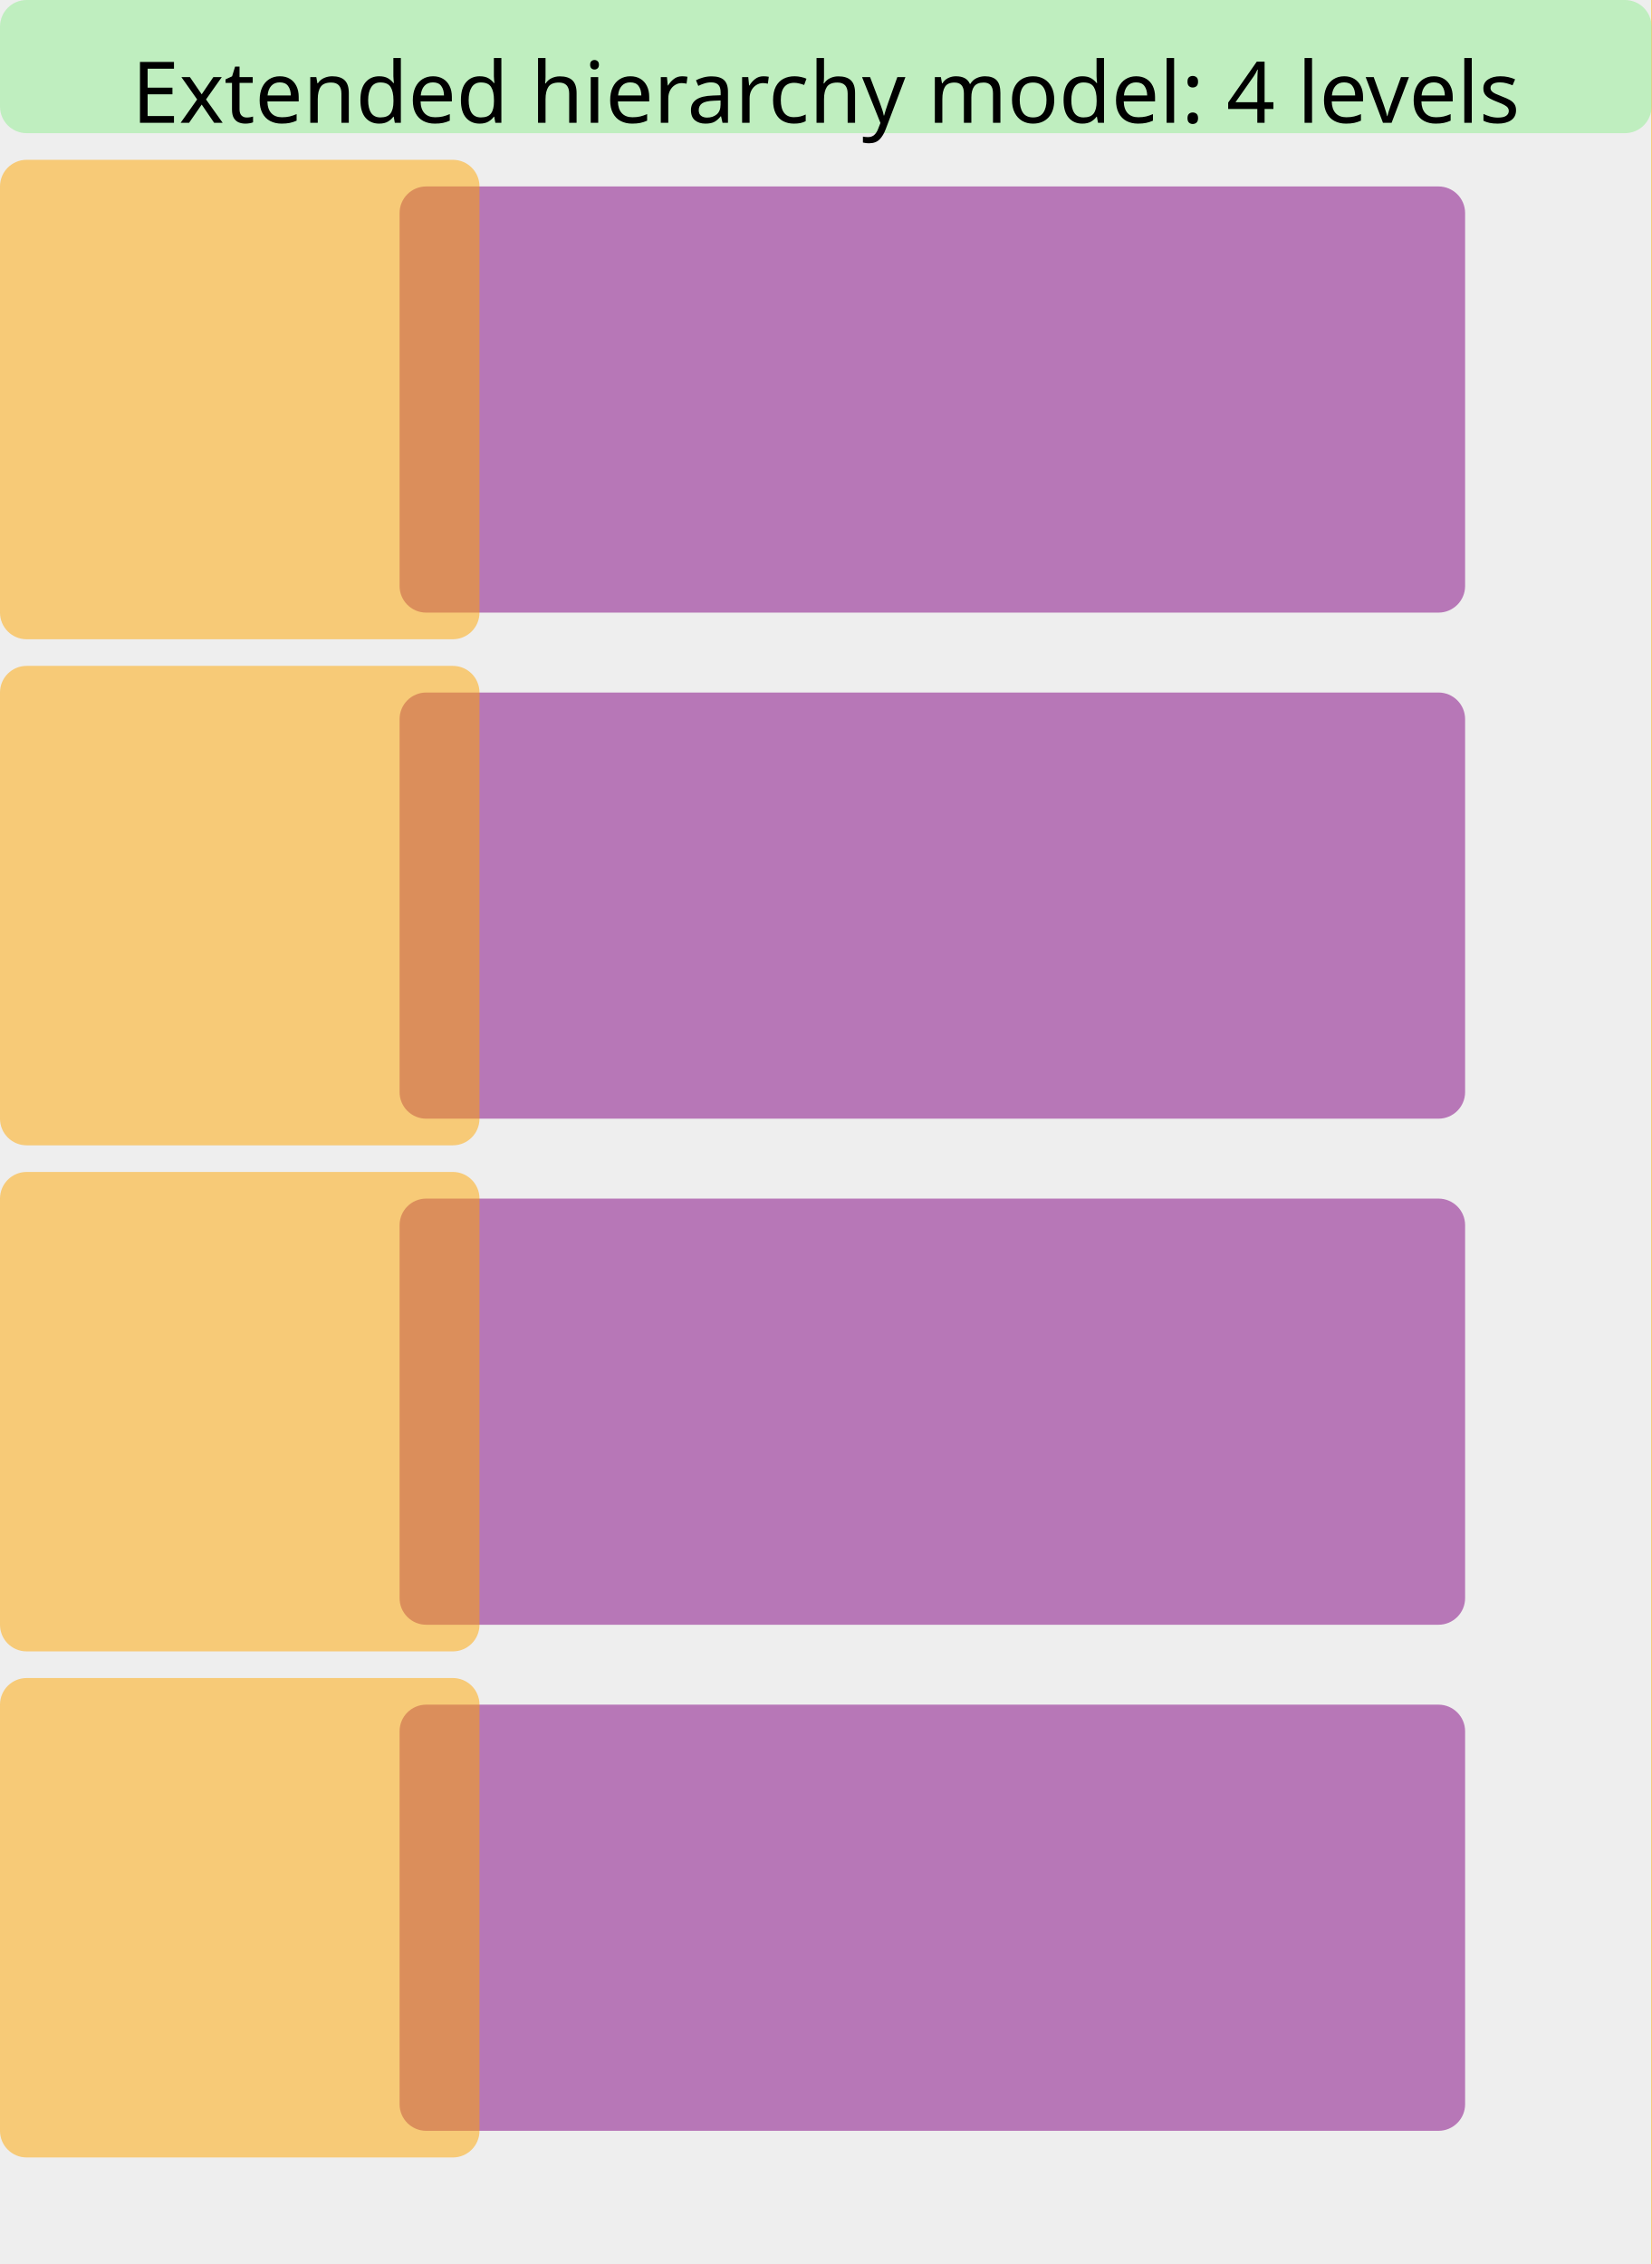
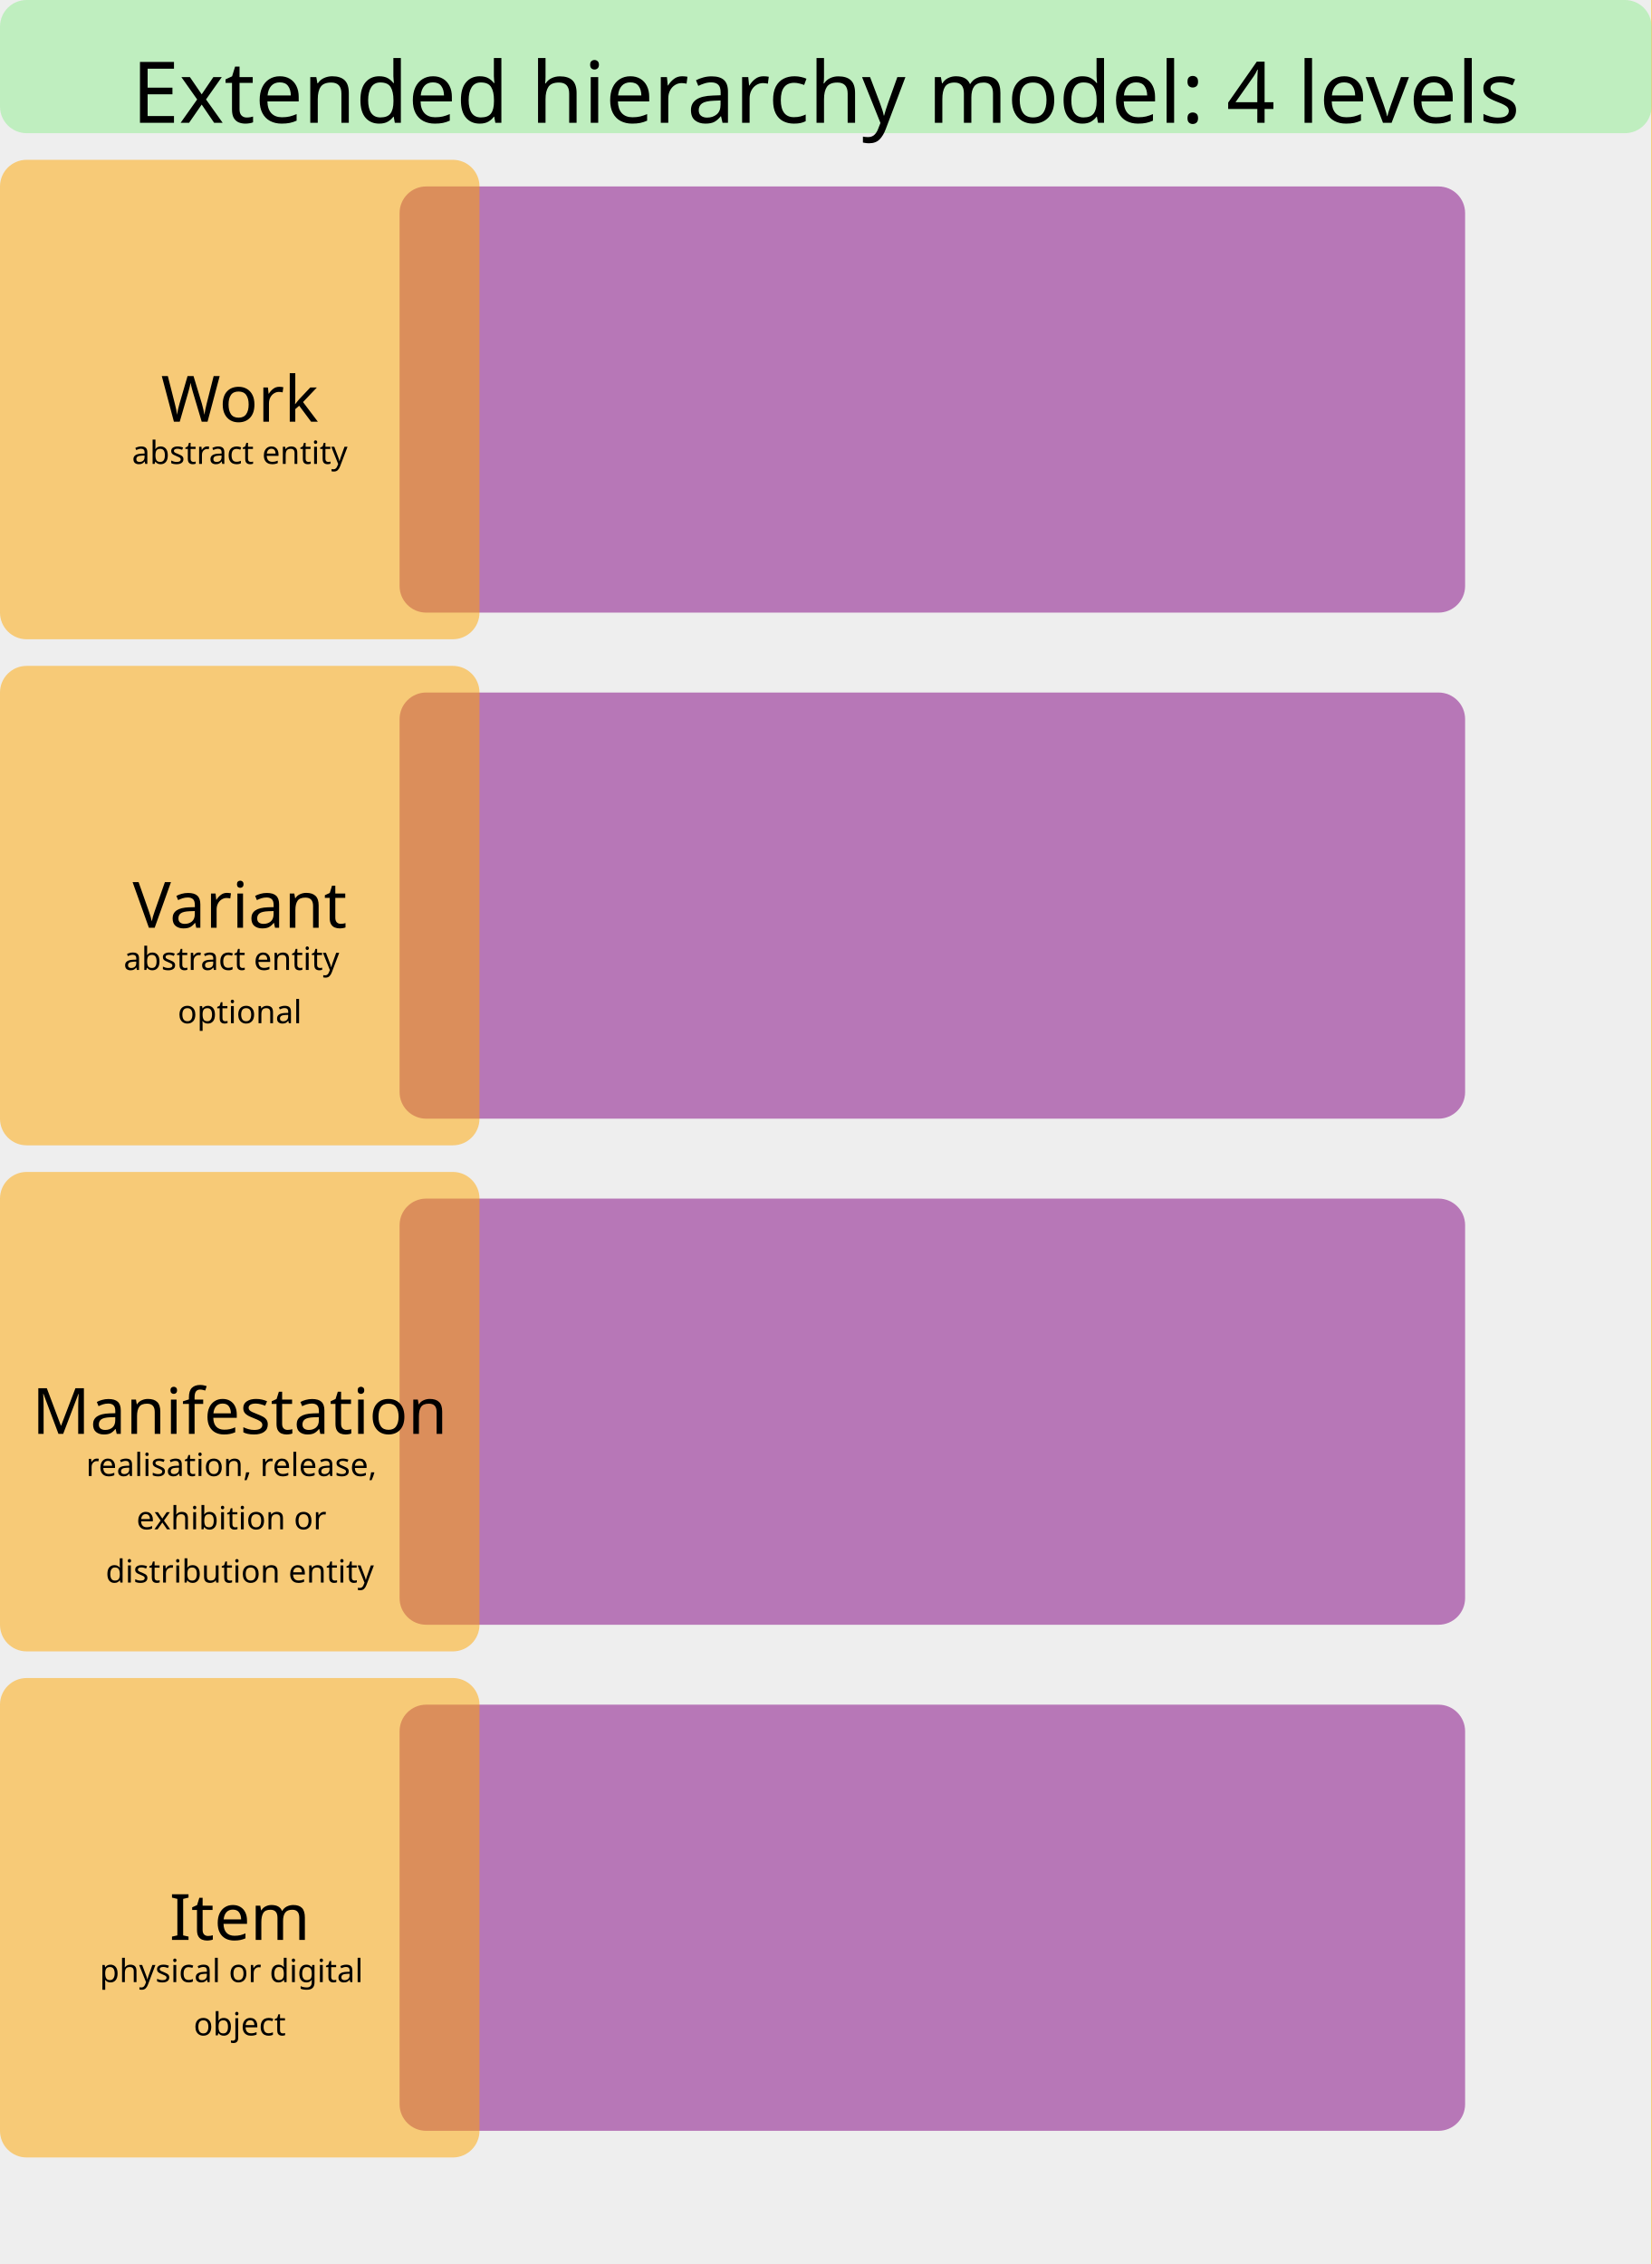
<svg xmlns="http://www.w3.org/2000/svg" width="620" height="850">
  <rect x="0" y="0" width="800" height="1200" style="fill: orange;" />
  <rect x="0" y="0" width="620" height="850" style="fill: rgb(238, 238, 238);" />
  <rect x="0" y="0" rx="10" width="620" height="50" opacity="0.5" style="fill: lightgreen;" />
  <text class="header_text" x="310" y="35" font-family="brownstd" font-size="32px" font-weight="400" text-anchor="middle" dominant-baseline="middle" alignment-baseline="middle" stroke-width="0px" stroke="orange" fill="black">Extended hierarchy model: 4 levels</text>
  <rect x="150" y="70" rx="10" width="400" height="160" opacity="0.5" style="fill: purple;" />
  <rect x="0" y="60" rx="10" width="180" height="180" opacity="0.5" style="fill: orange;" />
+   <text class="header_text" x="90" y="150" font-family="brownstd" font-size="24px" font-weight="400" text-anchor="middle" dominant-baseline="middle" alignment-baseline="middle" stroke-width="0px" stroke="orange" fill="black">Work<tspan x="90" font-size="12px" dy="20">abstract entity</tspan>
+   </text>
  <rect x="150" y="260" rx="10" width="400" height="160" opacity="0.5" style="fill: purple;" />
  <rect x="0" y="250" rx="10" width="180" height="180" opacity="0.5" style="fill: orange;" />
+   <text class="header_text" x="90" y="340" font-family="brownstd" font-size="24px" font-weight="400" text-anchor="middle" dominant-baseline="middle" alignment-baseline="middle" stroke-width="0px" stroke="orange" fill="black">Variant<tspan x="90" font-size="12px" dy="20">abstract entity</tspan>
+     <tspan x="90" font-size="12px" dy="20">optional</tspan>
+   </text>
  <rect x="150" y="450" rx="10" width="400" height="160" opacity="0.5" style="fill: purple;" />
  <rect x="0" y="440" rx="10" width="180" height="180" opacity="0.5" style="fill: orange;" />
+   <text class="header_text" x="90" y="530" font-family="brownstd" font-size="24px" font-weight="400" text-anchor="middle" dominant-baseline="middle" alignment-baseline="middle" stroke-width="0px" stroke="orange" fill="black">Manifestation<tspan x="90" font-size="12px" dy="20">realisation, release,</tspan>
+     <tspan x="90" font-size="12px" dy="20">exhibition or</tspan>
+     <tspan x="90" font-size="12px" dy="20">distribution entity</tspan>
+   </text>
  <rect x="150" y="640" rx="10" width="400" height="160" opacity="0.5" style="fill: purple;" />
  <rect x="0" y="630" rx="10" width="180" height="180" opacity="0.5" style="fill: orange;" />
+   <text class="header_text" x="90" y="720" font-family="brownstd" font-size="24px" font-weight="400" text-anchor="middle" dominant-baseline="middle" alignment-baseline="middle" stroke-width="0px" stroke="orange" fill="black">Item<tspan x="90" font-size="12px" dy="20">physical or digital</tspan>
+     <tspan x="90" font-size="12px" dy="20">object</tspan>
+   </text>
</svg>
